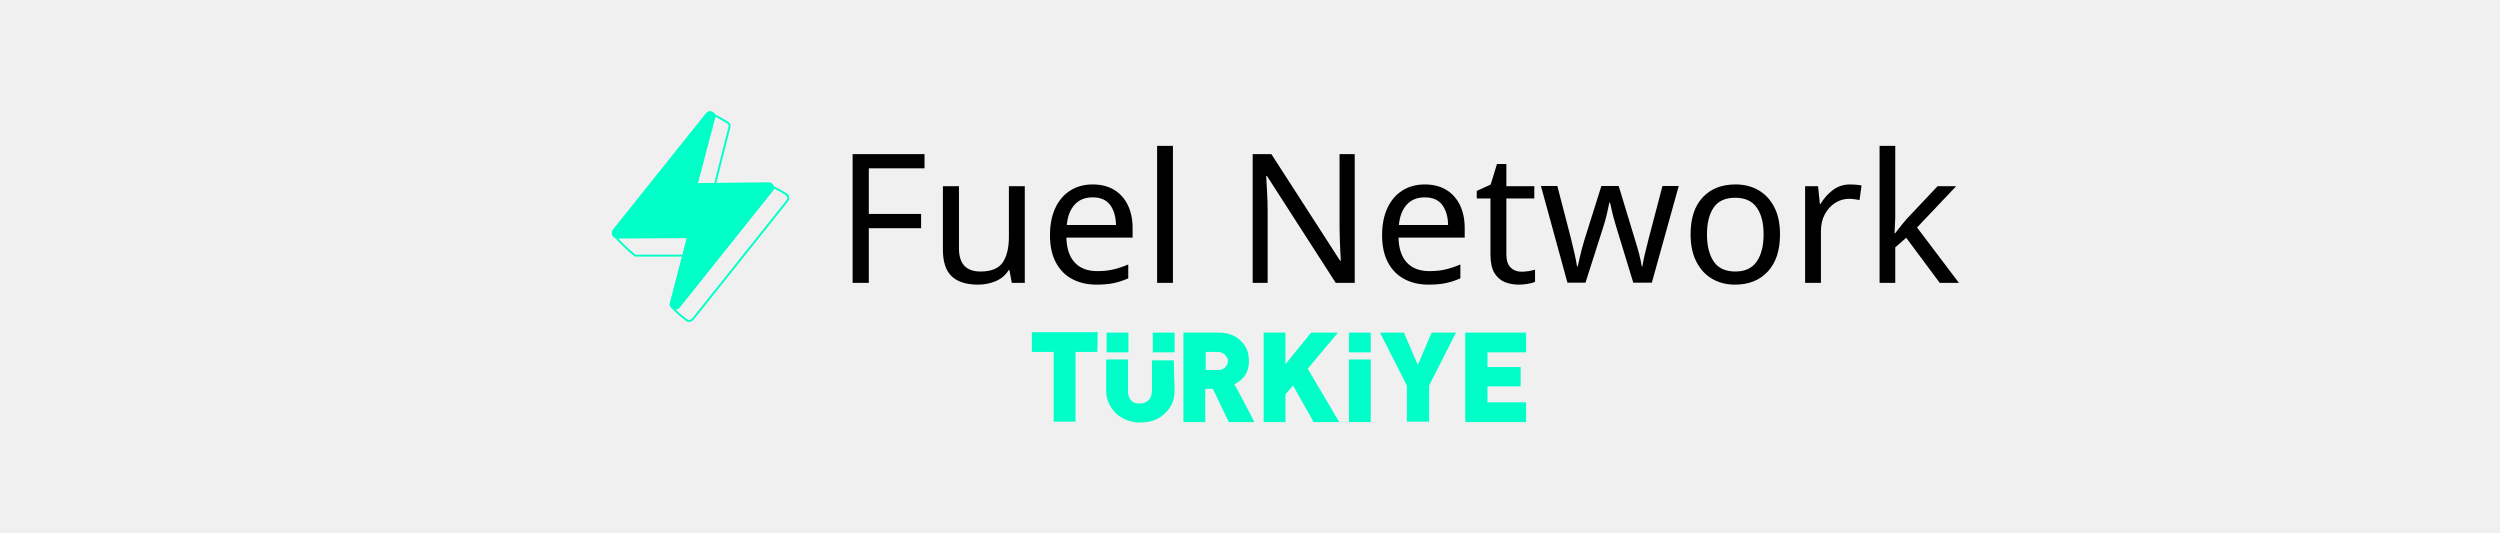
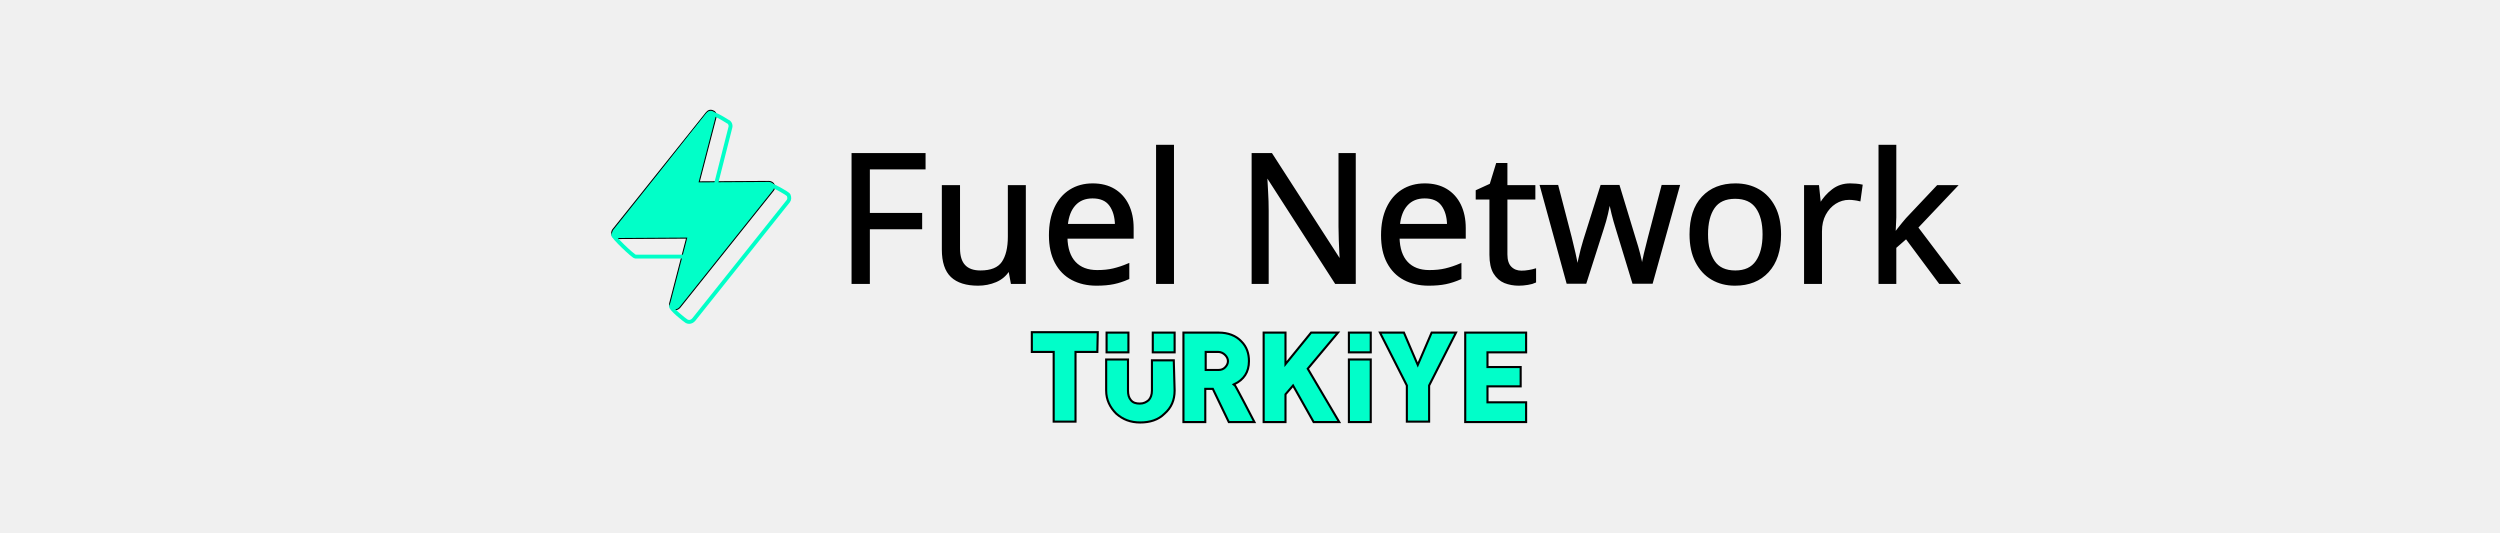
<svg xmlns="http://www.w3.org/2000/svg" version="1.1" id="Layer_1" x="0px" y="0px" viewBox="0 0 595.3 126.9" style="enable-background:new 0 0 595.3 126.9;" xml:space="preserve">
  <style type="text/css">
- 	.st0{fill:#01FEC9;}
+ 	.st0{fill:#01FEC9;stroke:#000000;stroke-width:0.5;stroke-miterlimit:10;}
	.st1{display:none;fill:#FF0420;}
	.st2{display:none;fill:#FFFFFF;}
	.st3{display:none;fill:url(#SVGID_1_);}
- 	.st4{display:none;fill:url(#SVGID_00000179634452682477612950000006774105013074435737_);}
+ 	.st4{display:none;fill:url(#SVGID_00000109019061951051797920000005899493782612233378_);}
	.st5{display:none;fill-rule:evenodd;clip-rule:evenodd;fill:#FFFFFF;}
- 	.st6{display:none;fill:url(#SVGID_00000122695457757709592990000016778440647939299730_);}
- 	.st7{display:none;fill:url(#SVGID_00000121252861271243546710000011136577828291590537_);}
- 	.st8{display:none;fill:url(#SVGID_00000025438677479324899220000013211292649561482156_);}
- 	.st9{display:none;fill:url(#SVGID_00000179605551244270815080000005569782541318386110_);}
+ 	.st6{display:none;fill:url(#SVGID_00000093169086536863636030000002004852799139003270_);}
+ 	.st7{display:none;fill:url(#SVGID_00000005983671241520189970000010378974381405783208_);}
+ 	.st8{display:none;fill:url(#SVGID_00000125579320263522378570000017818065926209284022_);}
+ 	.st9{display:none;fill:url(#SVGID_00000120548190909389835880000012282122989796576436_);}
	.st10{display:none;fill:none;stroke:#2D2D3D;stroke-width:2;}
- 	.st11{fill:#FFFFFF;filter:url(#Adobe_OpacityMaskFilter);}
- 	.st12{mask:url(#mask0_3304_12783_00000046331696515556514970000000774692186758394779_);}
- 	.st13{fill:#01FFC8;}
- 	.st14{fill:#FFFFFF;filter:url(#Adobe_OpacityMaskFilter_00000129189649263028259800000002884054616446703544_);}
- 	.st15{mask:url(#mask1_3304_12783_00000123410977948096695220000017381480337045500050_);}
- 	.st16{fill:none;stroke:#01FFC8;stroke-width:0.931;}
- 	.st17{font-family:'FONTSPRINGDEMO-BiennaleBoldRegular';}
- 	.st18{font-size:42.933px;}
+ 	.st11{fill:#01FFC8;stroke:#000000;stroke-width:0.25;}
+ 	.st12{fill:none;stroke:#01FFC8;stroke-width:0.931;}
+ 	.st13{stroke:#000000;stroke-width:0.5;stroke-miterlimit:10;}
+ 	.st14{font-family:'FONTSPRINGDEMO-BiennaleBoldRegular';}
+ 	.st15{font-size:42.933px;}
</style>
  <g>
    <g>
      <path class="st0" d="M261.3,83.8h-5.2v16.6h-5.2V83.8h-5.2v-4.7h15.7L261.3,83.8L261.3,83.8L261.3,83.8z" />
-       <path class="st0" d="M279.7,93c0,2.3-0.8,4.1-2.4,5.5c-1.5,1.5-3.5,2.1-5.8,2.1s-4.1-0.7-5.7-2.1c-1.5-1.5-2.4-3.3-2.4-5.5v-7.4    h5.2V93c0,1,0.2,1.7,0.7,2.3c0.5,0.6,1.2,0.8,2.1,0.8s1.5-0.3,2.1-0.8c0.5-0.5,0.8-1.3,0.8-2.3v-7.2h5.2L279.7,93    C279.7,93,279.7,93,279.7,93z" />
-       <path class="st0" d="M298.7,100.5h-6.1l-3.8-7.9h-1.8v7.9h-5.2V79.2h8.4c2.2,0,4.1,0.7,5.4,2.1c1.3,1.3,1.8,2.9,1.8,4.7    c0,2.6-1.2,4.4-3.5,5.5C294.1,91.6,298.7,100.5,298.7,100.5z M292.4,86c0-0.5-0.2-1-0.7-1.5c-0.4-0.4-1-0.7-1.6-0.7h-3v4.3h3    c0.7,0,1.2-0.2,1.6-0.6C292.1,87.1,292.4,86.6,292.4,86z" />
+       <path class="st0" d="M279.7,93c0,2.3-0.8,4.1-2.4,5.5c-1.5,1.5-3.5,2.1-5.8,2.1s-4.1-0.7-5.7-2.1c-1.5-1.5-2.4-3.3-2.4-5.5v-7.4    h5.2V93c0,1,0.2,1.7,0.7,2.3c0.5,0.6,1.2,0.8,2.1,0.8s1.5-0.3,2.1-0.8c0.5-0.5,0.8-1.3,0.8-2.3v-7.2h5.2L279.7,93L279.7,93z" />
+       <path class="st0" d="M298.7,100.5h-6.1l-3.8-7.9H287v7.9h-5.2V79.2h8.4c2.2,0,4.1,0.7,5.4,2.1c1.3,1.3,1.8,2.9,1.8,4.7    c0,2.6-1.2,4.4-3.5,5.5C294.1,91.6,298.7,100.5,298.7,100.5z M292.4,86c0-0.5-0.2-1-0.7-1.5c-0.4-0.4-1-0.7-1.6-0.7h-3v4.3h3    c0.7,0,1.2-0.2,1.6-0.6C292.1,87.1,292.4,86.6,292.4,86z" />
      <path class="st0" d="M318.9,100.5h-6.1l-4.9-8.7l-1.8,2.1v6.6h-5.2V79.2h5.2v7.5l6.1-7.5h6.4l-7.2,8.6L318.9,100.5L318.9,100.5    L318.9,100.5z" />
      <path class="st0" d="M326.4,100.5h-5.2V85.6h5.2V100.5z" />
      <path class="st0" d="M326.4,83.9h-5.2v-4.7h5.2V83.9z" />
      <path class="st0" d="M279.7,83.9h-5.2v-4.7h5.2V83.9z" />
      <path class="st0" d="M268.7,83.9h-5.2v-4.7h5.2V83.9z" />
      <path class="st0" d="M346.7,79.2l-6.4,12.6v8.6H335v-8.6l-6.4-12.6h5.7l3.3,7.7l3.3-7.7H346.7L346.7,79.2z" />
      <path class="st0" d="M363.4,100.5h-14.5V79.2h14.5v4.7h-9.2v3.5h7.9V92h-7.9v3.8h9.2V100.5L363.4,100.5L363.4,100.5z" />
    </g>
  </g>
-   <path class="st1" d="M124.7,76.1c-3,0-5.4-0.7-7.3-2.1c-1.9-1.4-2.8-3.5-2.8-6.1c0-0.6,0.1-1.2,0.2-2c0.3-1.8,0.8-4,1.4-6.5  c1.7-6.9,6.1-10.4,13.2-10.4c1.9,0,3.7,0.3,5.2,1c1.5,0.6,2.7,1.6,3.6,2.9c0.9,1.2,1.3,2.8,1.3,4.5c0,0.5-0.1,1.2-0.2,2  c-0.4,2.2-0.8,4.4-1.4,6.5c-0.9,3.4-2.4,6-4.6,7.7C131.2,75.2,128.3,76.1,124.7,76.1C124.7,76.1,124.7,76.1,124.7,76.1z M125.2,70.6  c1.4,0,2.6-0.4,3.6-1.2c1-0.8,1.7-2.1,2.1-3.8c0.6-2.4,1-4.4,1.3-6.2c0.1-0.5,0.1-1.1,0.1-1.6c0-2.3-1.2-3.4-3.6-3.4  c-1.4,0-2.6,0.4-3.6,1.2c-1,0.8-1.7,2.1-2.1,3.8c-0.4,1.7-0.9,3.7-1.4,6.2c-0.1,0.5-0.2,1-0.2,1.6C121.6,69.5,122.8,70.6,125.2,70.6  L125.2,70.6L125.2,70.6z" />
-   <path class="st1" d="M143.2,75.7c-0.3,0-0.5-0.1-0.6-0.3c-0.1-0.2-0.2-0.4-0.1-0.7l5.2-24.5c0.1-0.3,0.2-0.5,0.4-0.7  c0.2-0.2,0.5-0.3,0.7-0.3h10c2.8,0,5,0.6,6.7,1.7c1.7,1.2,2.6,2.8,2.6,5c0,0.6-0.1,1.3-0.2,2c-0.6,2.9-1.9,5-3.8,6.4  c-1.9,1.4-4.5,2.1-7.8,2.1h-5.1l-1.7,8.2c-0.1,0.3-0.2,0.5-0.4,0.7c-0.2,0.2-0.5,0.3-0.7,0.3L143.2,75.7L143.2,75.7z M156.6,61.3  c1.1,0,2-0.3,2.8-0.9c0.8-0.6,1.3-1.4,1.6-2.5c0.1-0.4,0.1-0.8,0.1-1.1c0-0.7-0.2-1.3-0.6-1.7c-0.4-0.4-1.1-0.6-2.2-0.6h-4.5  l-1.4,6.7H156.6L156.6,61.3z" />
-   <path class="st1" d="M176.6,75.7c-0.3,0-0.5-0.1-0.6-0.3c-0.1-0.2-0.2-0.4-0.1-0.7l4.2-19.5h-6.7c-0.3,0-0.5-0.1-0.6-0.3  c-0.1-0.2-0.2-0.4-0.1-0.7l0.9-4c0.1-0.3,0.2-0.5,0.4-0.7c0.2-0.2,0.5-0.3,0.7-0.3h20.3c0.3,0,0.5,0.1,0.6,0.3  c0.1,0.2,0.1,0.3,0.1,0.5c0,0.1,0,0.2,0,0.2l-0.9,4c-0.1,0.3-0.2,0.5-0.4,0.7c-0.2,0.2-0.4,0.3-0.7,0.3h-6.7l-4.2,19.5  c-0.1,0.3-0.2,0.5-0.4,0.7c-0.2,0.2-0.5,0.3-0.7,0.3H176.6z" />
-   <path class="st1" d="M196.5,75.7c-0.3,0-0.5-0.1-0.6-0.3c-0.1-0.2-0.2-0.4-0.1-0.7l5.2-24.5c0.1-0.3,0.2-0.5,0.4-0.7  c0.2-0.2,0.5-0.3,0.7-0.3h5.1c0.3,0,0.5,0.1,0.6,0.3c0.1,0.2,0.1,0.3,0.1,0.5c0,0.1,0,0.2,0,0.2l-5.2,24.5c-0.1,0.3-0.2,0.5-0.4,0.7  c-0.2,0.2-0.5,0.3-0.7,0.3H196.5z" />
-   <path class="st1" d="M210.8,75.7c-0.3,0-0.5-0.1-0.6-0.3c-0.1-0.2-0.2-0.4-0.1-0.7l5.2-24.5c0.1-0.3,0.2-0.5,0.4-0.7  c0.2-0.2,0.5-0.3,0.8-0.3h4.1c0.6,0,1,0.3,1.2,0.8l4.1,11.9l9.1-11.9c0.1-0.2,0.3-0.4,0.5-0.6c0.2-0.2,0.6-0.3,0.9-0.3h4.1  c0.3,0,0.5,0.1,0.6,0.3c0.1,0.2,0.1,0.3,0.1,0.5c0,0.1,0,0.2,0,0.2L236,74.8c-0.1,0.3-0.2,0.5-0.4,0.7c-0.2,0.2-0.5,0.3-0.7,0.3  h-4.6c-0.3,0-0.5-0.1-0.6-0.3c-0.1-0.2-0.2-0.4-0.1-0.7l2.9-13.9l-5.8,7.6c-0.2,0.3-0.5,0.5-0.7,0.6s-0.5,0.2-0.8,0.2h-2  c-0.5,0-0.9-0.3-1.1-0.9l-2.7-8l-3,14.2c-0.1,0.3-0.2,0.5-0.4,0.7c-0.2,0.2-0.5,0.3-0.7,0.3L210.8,75.7L210.8,75.7z" />
-   <path class="st1" d="M244.1,75.7c-0.3,0-0.5-0.1-0.6-0.3c-0.1-0.2-0.2-0.4-0.1-0.7l5.2-24.5c0.1-0.3,0.2-0.5,0.4-0.7  c0.2-0.2,0.5-0.3,0.7-0.3h5.1c0.3,0,0.5,0.1,0.6,0.3c0.1,0.2,0.1,0.3,0.1,0.5c0,0.1,0,0.2,0,0.2l-5.2,24.5c-0.1,0.3-0.2,0.5-0.4,0.7  c-0.2,0.2-0.5,0.3-0.7,0.3H244.1z" />
-   <path class="st1" d="M267.7,76.1c-2.2,0-4.1-0.3-5.7-0.9c-1.6-0.6-2.7-1.4-3.5-2.4c-0.8-1-1.2-2.1-1.2-3.3c0-0.2,0-0.5,0.1-0.9  c0-0.2,0.1-0.4,0.3-0.6c0.2-0.2,0.4-0.2,0.6-0.2h4.8c0.3,0,0.5,0.1,0.7,0.2c0.2,0.1,0.4,0.3,0.5,0.5c0.2,0.7,0.6,1.2,1.2,1.6  c0.6,0.4,1.5,0.6,2.7,0.6c1.4,0,2.6-0.2,3.5-0.7c0.9-0.4,1.4-1.1,1.6-1.8c0-0.1,0-0.2,0-0.4c0-0.6-0.4-1.1-1.2-1.5  c-0.8-0.4-2.2-0.8-4.3-1.3c-2.4-0.5-4.3-1.3-5.5-2.4c-1.2-1.1-1.9-2.5-1.9-4.2c0-0.6,0.1-1.2,0.2-1.8c0.5-2.3,1.7-4.2,3.7-5.5  c2-1.3,4.6-2,7.8-2c1.9,0,3.6,0.3,5.1,1c1.5,0.7,2.6,1.5,3.4,2.6c0.8,1,1.2,2.1,1.2,3.1c0,0.3,0,0.5,0,0.6c0,0.2-0.2,0.4-0.3,0.6  c-0.1,0.2-0.3,0.2-0.6,0.2h-5c-0.5,0-0.9-0.2-1.1-0.6c0-0.6-0.3-1.1-0.9-1.5c-0.6-0.4-1.3-0.6-2.3-0.6c-1.1,0-2,0.2-2.8,0.6  c-0.7,0.4-1.1,1-1.3,1.8c0,0.1,0,0.3,0,0.5c0,0.6,0.4,1.1,1,1.5c0.7,0.4,2,0.8,3.8,1.2c2.8,0.5,4.9,1.3,6.1,2.4c1.3,1,2,2.4,2,4.1  c0,0.6-0.1,1.2-0.2,1.9c-0.5,2.6-1.9,4.5-4,5.8C274.1,75.4,271.2,76.1,267.7,76.1L267.7,76.1L267.7,76.1z" />
-   <path class="st1" d="M285.4,75.7c-0.3,0-0.5-0.1-0.6-0.3c-0.1-0.2-0.2-0.4-0.1-0.7l5.2-24.5c0-0.3,0.2-0.5,0.4-0.7  c0.2-0.2,0.5-0.3,0.8-0.3h4.1c0.6,0,1,0.3,1.2,0.8l4.1,11.9l9.1-11.9c0.1-0.2,0.3-0.4,0.5-0.6c0.2-0.2,0.5-0.3,0.9-0.3h4.1  c0.3,0,0.5,0.1,0.6,0.3c0.1,0.2,0.1,0.3,0.1,0.5c0,0.1,0,0.2,0,0.2l-5.2,24.5c0,0.3-0.2,0.5-0.4,0.7c-0.2,0.2-0.5,0.3-0.7,0.3h-4.6  c-0.3,0-0.5-0.1-0.6-0.3c-0.1-0.2-0.2-0.4-0.1-0.7l2.9-13.9l-5.8,7.6c-0.2,0.3-0.5,0.5-0.7,0.6s-0.5,0.2-0.8,0.2h-2  c-0.5,0-0.9-0.3-1.1-0.9l-2.7-8l-3,14.2c0,0.3-0.2,0.5-0.4,0.7c-0.2,0.2-0.5,0.3-0.7,0.3L285.4,75.7L285.4,75.7z" />
-   <path class="st2" d="M297.4,43.2l-26.2,37.5h8l26.3-37.5H297.4z" />
-   <linearGradient id="SVGID_1_" gradientUnits="userSpaceOnUse" x1="277.365" y1="79.698" x2="288.399" y2="66.377" gradientTransform="matrix(1 0 0 -1 0 126)">
+   <path class="st1" d="M124.7,76.1c-3,0-5.4-0.7-7.3-2.1s-2.8-3.5-2.8-6.1c0-0.6,0.1-1.2,0.2-2c0.3-1.8,0.8-4,1.4-6.5  c1.7-6.9,6.1-10.4,13.2-10.4c1.9,0,3.7,0.3,5.2,1c1.5,0.6,2.7,1.6,3.6,2.9c0.9,1.2,1.3,2.8,1.3,4.5c0,0.5-0.1,1.2-0.2,2  c-0.4,2.2-0.8,4.4-1.4,6.5c-0.9,3.4-2.4,6-4.6,7.7C131.2,75.2,128.3,76.1,124.7,76.1L124.7,76.1z M125.2,70.6c1.4,0,2.6-0.4,3.6-1.2  c1-0.8,1.7-2.1,2.1-3.8c0.6-2.4,1-4.4,1.3-6.2c0.1-0.5,0.1-1.1,0.1-1.6c0-2.3-1.2-3.4-3.6-3.4c-1.4,0-2.6,0.4-3.6,1.2  s-1.7,2.1-2.1,3.8s-0.9,3.7-1.4,6.2c-0.1,0.5-0.2,1-0.2,1.6C121.6,69.5,122.8,70.6,125.2,70.6L125.2,70.6L125.2,70.6z" />
+   <path class="st1" d="M143.2,75.7c-0.3,0-0.5-0.1-0.6-0.3c-0.1-0.2-0.2-0.4-0.1-0.7l5.2-24.5c0.1-0.3,0.2-0.5,0.4-0.7  s0.5-0.3,0.7-0.3h10c2.8,0,5,0.6,6.7,1.7c1.7,1.2,2.6,2.8,2.6,5c0,0.6-0.1,1.3-0.2,2c-0.6,2.9-1.9,5-3.8,6.4  c-1.9,1.4-4.5,2.1-7.8,2.1h-5.1l-1.7,8.2c-0.1,0.3-0.2,0.5-0.4,0.7s-0.5,0.3-0.7,0.3L143.2,75.7L143.2,75.7z M156.6,61.3  c1.1,0,2-0.3,2.8-0.9c0.8-0.6,1.3-1.4,1.6-2.5c0.1-0.4,0.1-0.8,0.1-1.1c0-0.7-0.2-1.3-0.6-1.7c-0.4-0.4-1.1-0.6-2.2-0.6h-4.5  l-1.4,6.7L156.6,61.3L156.6,61.3z" />
+   <path class="st1" d="M176.6,75.7c-0.3,0-0.5-0.1-0.6-0.3c-0.1-0.2-0.2-0.4-0.1-0.7l4.2-19.5h-6.7c-0.3,0-0.5-0.1-0.6-0.3  s-0.2-0.4-0.1-0.7l0.9-4c0.1-0.3,0.2-0.5,0.4-0.7s0.5-0.3,0.7-0.3H195c0.3,0,0.5,0.1,0.6,0.3s0.1,0.3,0.1,0.5c0,0.1,0,0.2,0,0.2  l-0.9,4c-0.1,0.3-0.2,0.5-0.4,0.7s-0.4,0.3-0.7,0.3H187l-4.2,19.5c-0.1,0.3-0.2,0.5-0.4,0.7s-0.5,0.3-0.7,0.3H176.6z" />
+   <path class="st1" d="M196.5,75.7c-0.3,0-0.5-0.1-0.6-0.3c-0.1-0.2-0.2-0.4-0.1-0.7l5.2-24.5c0.1-0.3,0.2-0.5,0.4-0.7  s0.5-0.3,0.7-0.3h5.1c0.3,0,0.5,0.1,0.6,0.3s0.1,0.3,0.1,0.5c0,0.1,0,0.2,0,0.2l-5.2,24.5c-0.1,0.3-0.2,0.5-0.4,0.7  s-0.5,0.3-0.7,0.3H196.5z" />
+   <path class="st1" d="M210.8,75.7c-0.3,0-0.5-0.1-0.6-0.3c-0.1-0.2-0.2-0.4-0.1-0.7l5.2-24.5c0.1-0.3,0.2-0.5,0.4-0.7  s0.5-0.3,0.8-0.3h4.1c0.6,0,1,0.3,1.2,0.8l4.1,11.9L235,50c0.1-0.2,0.3-0.4,0.5-0.6c0.2-0.2,0.6-0.3,0.9-0.3h4.1  c0.3,0,0.5,0.1,0.6,0.3s0.1,0.3,0.1,0.5c0,0.1,0,0.2,0,0.2L236,74.8c-0.1,0.3-0.2,0.5-0.4,0.7s-0.5,0.3-0.7,0.3h-4.6  c-0.3,0-0.5-0.1-0.6-0.3c-0.1-0.2-0.2-0.4-0.1-0.7l2.9-13.9l-5.8,7.6c-0.2,0.3-0.5,0.5-0.7,0.6s-0.5,0.2-0.8,0.2h-2  c-0.5,0-0.9-0.3-1.1-0.9l-2.7-8l-3,14.2c-0.1,0.3-0.2,0.5-0.4,0.7s-0.5,0.3-0.7,0.3L210.8,75.7L210.8,75.7z" />
+   <path class="st1" d="M244.1,75.7c-0.3,0-0.5-0.1-0.6-0.3c-0.1-0.2-0.2-0.4-0.1-0.7l5.2-24.5c0.1-0.3,0.2-0.5,0.4-0.7  s0.5-0.3,0.7-0.3h5.1c0.3,0,0.5,0.1,0.6,0.3s0.1,0.3,0.1,0.5c0,0.1,0,0.2,0,0.2l-5.2,24.5c-0.1,0.3-0.2,0.5-0.4,0.7  s-0.5,0.3-0.7,0.3H244.1z" />
+   <path class="st1" d="M267.7,76.1c-2.2,0-4.1-0.3-5.7-0.9s-2.7-1.4-3.5-2.4s-1.2-2.1-1.2-3.3c0-0.2,0-0.5,0.1-0.9  c0-0.2,0.1-0.4,0.3-0.6c0.2-0.2,0.4-0.2,0.6-0.2h4.8c0.3,0,0.5,0.1,0.7,0.2s0.4,0.3,0.5,0.5c0.2,0.7,0.6,1.2,1.2,1.6  s1.5,0.6,2.7,0.6c1.4,0,2.6-0.2,3.5-0.7c0.9-0.4,1.4-1.1,1.6-1.8c0-0.1,0-0.2,0-0.4c0-0.6-0.4-1.1-1.2-1.5c-0.8-0.4-2.2-0.8-4.3-1.3  c-2.4-0.5-4.3-1.3-5.5-2.4c-1.2-1.1-1.9-2.5-1.9-4.2c0-0.6,0.1-1.2,0.2-1.8c0.5-2.3,1.7-4.2,3.7-5.5s4.6-2,7.8-2  c1.9,0,3.6,0.3,5.1,1s2.6,1.5,3.4,2.6c0.8,1,1.2,2.1,1.2,3.1c0,0.3,0,0.5,0,0.6c0,0.2-0.2,0.4-0.3,0.6c-0.1,0.2-0.3,0.2-0.6,0.2h-5  c-0.5,0-0.9-0.2-1.1-0.6c0-0.6-0.3-1.1-0.9-1.5s-1.3-0.6-2.3-0.6c-1.1,0-2,0.2-2.8,0.6c-0.7,0.4-1.1,1-1.3,1.8c0,0.1,0,0.3,0,0.5  c0,0.6,0.4,1.1,1,1.5c0.7,0.4,2,0.8,3.8,1.2c2.8,0.5,4.9,1.3,6.1,2.4c1.3,1,2,2.4,2,4.1c0,0.6-0.1,1.2-0.2,1.9  c-0.5,2.6-1.9,4.5-4,5.8C274.1,75.4,271.2,76.1,267.7,76.1L267.7,76.1L267.7,76.1z" />
+   <path class="st1" d="M285.4,75.7c-0.3,0-0.5-0.1-0.6-0.3c-0.1-0.2-0.2-0.4-0.1-0.7l5.2-24.5c0-0.3,0.2-0.5,0.4-0.7  c0.2-0.2,0.5-0.3,0.8-0.3h4.1c0.6,0,1,0.3,1.2,0.8l4.1,11.9l9.1-11.9c0.1-0.2,0.3-0.4,0.5-0.6c0.2-0.2,0.5-0.3,0.9-0.3h4.1  c0.3,0,0.5,0.1,0.6,0.3s0.1,0.3,0.1,0.5c0,0.1,0,0.2,0,0.2l-5.2,24.5c0,0.3-0.2,0.5-0.4,0.7c-0.2,0.2-0.5,0.3-0.7,0.3h-4.6  c-0.3,0-0.5-0.1-0.6-0.3c-0.1-0.2-0.2-0.4-0.1-0.7l2.9-13.9l-5.8,7.6c-0.2,0.3-0.5,0.5-0.7,0.6s-0.5,0.2-0.8,0.2h-2  c-0.5,0-0.9-0.3-1.1-0.9l-2.7-8l-3,14.2c0,0.3-0.2,0.5-0.4,0.7c-0.2,0.2-0.5,0.3-0.7,0.3L285.4,75.7L285.4,75.7z" />
+   <path class="st2" d="M297.4,43.2l-26.2,37.5h8l26.3-37.5C305.5,43.2,297.4,43.2,297.4,43.2z" />
+   <linearGradient id="SVGID_1_" gradientUnits="userSpaceOnUse" x1="277.408" y1="20.267" x2="288.442" y2="33.587" gradientTransform="matrix(1 0 0 1 0 26)">
    <stop offset="0" style="stop-color:#FFFFFF" />
    <stop offset="1" style="stop-color:#FFFFFF;stop-opacity:0.55" />
  </linearGradient>
-   <path class="st3" d="M280.1,43.2l7.7,11.1l-4,6l-11.9-17.1H280.1z" />
-   <linearGradient id="SVGID_00000013188553816004759130000010252442787201803184_" gradientUnits="userSpaceOnUse" x1="300.326" y1="48.307" x2="286.769" y2="66.583" gradientTransform="matrix(1 0 0 -1 0 126)">
+   <path class="st3" d="M280.1,43.2l7.7,11.1l-4,6l-11.9-17.1C271.9,43.2,280.1,43.2,280.1,43.2z" />
+   <linearGradient id="SVGID_00000010292506251866194540000002421784727203799429_" gradientUnits="userSpaceOnUse" x1="300.347" y1="51.677" x2="286.79" y2="33.402" gradientTransform="matrix(1 0 0 1 0 26)">
    <stop offset="0" style="stop-color:#6966FF" />
    <stop offset="1" style="stop-color:#6966FF;stop-opacity:0.36" />
  </linearGradient>
-   <path style="display:none;fill:url(#SVGID_00000013188553816004759130000010252442787201803184_);" d="M298.2,80.8l-8.5-12.2l4-5.9  l12.6,18.1H298.2z" />
-   <path class="st5" d="M261.8,43.2h7v37.5h-7v-1.4c-2,1.1-4.4,1.7-6.8,1.7c-7.9,0-14.3-6.4-14.3-14.2s6.4-14.2,14.3-14.2  c2.5,0,4.8,0.6,6.8,1.7V43.2z M254.9,74.9c4.5,0,8.1-3.6,8.1-8c0-4.4-3.6-8-8.1-8c-4.5,0-8.1,3.6-8.1,8  C246.8,71.3,250.4,74.9,254.9,74.9z" />
-   <path class="st2" d="M241.4,43.2l-26.2,37.5h8.2l26.1-37.5H241.4z" />
-   <linearGradient id="SVGID_00000003080818042440952150000009737173449309269433_" gradientUnits="userSpaceOnUse" x1="220.643" y1="79.542" x2="232.081" y2="65.555" gradientTransform="matrix(1 0 0 -1 0 126)">
+   <path style="display:none;fill:url(#SVGID_00000010292506251866194540000002421784727203799429_);" d="M298.2,80.8l-8.5-12.2l4-5.9  l12.6,18.1H298.2z" />
+   <path class="st5" d="M261.8,43.2h7v37.5h-7v-1.4c-2,1.1-4.4,1.7-6.8,1.7c-7.9,0-14.3-6.4-14.3-14.2s6.4-14.2,14.3-14.2  c2.5,0,4.8,0.6,6.8,1.7V43.2z M254.9,74.9c4.5,0,8.1-3.6,8.1-8s-3.6-8-8.1-8s-8.1,3.6-8.1,8C246.8,71.3,250.4,74.9,254.9,74.9z" />
+   <path class="st2" d="M241.4,43.2l-26.2,37.5h8.2l26.1-37.5C249.5,43.2,241.4,43.2,241.4,43.2z" />
+   <linearGradient id="SVGID_00000093878187001879915680000009782397107324900521_" gradientUnits="userSpaceOnUse" x1="220.639" y1="20.461" x2="232.077" y2="34.448" gradientTransform="matrix(1 0 0 1 0 26)">
    <stop offset="0" style="stop-color:#FFFFFF" />
    <stop offset="1" style="stop-color:#FFFFFF;stop-opacity:0.55" />
  </linearGradient>
-   <path style="display:none;fill:url(#SVGID_00000003080818042440952150000009737173449309269433_);" d="M223.4,43.2l8.2,11.4  l-4.5,6.4l-12.2-17.8H223.4z" />
-   <path class="st5" d="M205.8,43.2h7v37.5h-7v-1.4c-2,1.1-4.4,1.7-6.8,1.7c-7.9,0-14.3-6.4-14.3-14.2s6.4-14.2,14.3-14.2  c2.5,0,4.8,0.6,6.8,1.7V43.2z M198.9,74.9c4.5,0,8.1-3.6,8.1-8c0-4.4-3.6-8-8.1-8s-8.1,3.6-8.1,8C190.8,71.3,194.5,74.9,198.9,74.9z  " />
-   <linearGradient id="SVGID_00000155850673067264244950000006570414741963269043_" gradientUnits="userSpaceOnUse" x1="157.413" y1="91.56" x2="147.754" y2="51.404" gradientTransform="matrix(1 0 0 -1 0 126)">
+   <path style="display:none;fill:url(#SVGID_00000093878187001879915680000009782397107324900521_);" d="M223.4,43.2l8.2,11.4  l-4.5,6.4l-12.2-17.8H223.4z" />
+   <path class="st5" d="M205.8,43.2h7v37.5h-7v-1.4c-2,1.1-4.4,1.7-6.8,1.7c-7.9,0-14.3-6.4-14.3-14.2s6.4-14.2,14.3-14.2  c2.5,0,4.8,0.6,6.8,1.7V43.2z M198.9,74.9c4.5,0,8.1-3.6,8.1-8s-3.6-8-8.1-8s-8.1,3.6-8.1,8C190.8,71.3,194.5,74.9,198.9,74.9z" />
+   <linearGradient id="SVGID_00000124881569288680538430000012069399941545754755_" gradientUnits="userSpaceOnUse" x1="157.39" y1="8.435" x2="147.731" y2="48.59" gradientTransform="matrix(1 0 0 1 0 26)">
    <stop offset="0" style="stop-color:#2C2C3D" />
    <stop offset="1" style="stop-color:#1A1A27" />
  </linearGradient>
-   <path style="display:none;fill:url(#SVGID_00000155850673067264244950000006570414741963269043_);" d="M139.4,41.4h23.2  c4.4,0,8,3.6,8,8v23.2c0,4.4-3.6,8-8,8h-23.2c-4.4,0-8-3.6-8-8V49.4C131.4,45,135,41.4,139.4,41.4z" />
+   <path style="display:none;fill:url(#SVGID_00000124881569288680538430000012069399941545754755_);" d="M139.4,41.4h23.2  c4.4,0,8,3.6,8,8v23.2c0,4.4-3.6,8-8,8h-23.2c-4.4,0-8-3.6-8-8V49.4C131.4,45,135,41.4,139.4,41.4z" />
  <path class="st2" d="M156.2,50.5L140.9,72h4.7L161,50.5H156.2z" />
-   <linearGradient id="SVGID_00000034769761265874692790000015002263639631512231_" gradientUnits="userSpaceOnUse" x1="144.584" y1="73.815" x2="150.88" y2="66.081" gradientTransform="matrix(1 0 0 -1 0 126)">
+   <linearGradient id="SVGID_00000137819983212667138400000004881702792438695045_" gradientUnits="userSpaceOnUse" x1="144.583" y1="26.185" x2="150.879" y2="33.92" gradientTransform="matrix(1 0 0 1 0 26)">
    <stop offset="0" style="stop-color:#FFFFFF" />
    <stop offset="1" style="stop-color:#FFFFFF;stop-opacity:0.55" />
  </linearGradient>
-   <path style="display:none;fill:url(#SVGID_00000034769761265874692790000015002263639631512231_);" d="M146.1,50.5l4.5,6.3l-2.3,3.5  l-6.9-9.8H146.1z" />
-   <linearGradient id="SVGID_00000179639839129977448110000011549809456522154935_" gradientUnits="userSpaceOnUse" x1="157.849" y1="55.757" x2="150.128" y2="66.349" gradientTransform="matrix(1 0 0 -1 0 126)">
+   <path style="display:none;fill:url(#SVGID_00000137819983212667138400000004881702792438695045_);" d="M146.1,50.5l4.5,6.3l-2.3,3.5  l-6.9-9.8H146.1z" />
+   <linearGradient id="SVGID_00000149375351435356485490000009208974451317775507_" gradientUnits="userSpaceOnUse" x1="157.791" y1="44.286" x2="150.07" y2="33.693" gradientTransform="matrix(1 0 0 1 0 26)">
    <stop offset="0" style="stop-color:#6966FF" />
    <stop offset="1" style="stop-color:#6966FF;stop-opacity:0.36" />
  </linearGradient>
-   <path style="display:none;fill:url(#SVGID_00000179639839129977448110000011549809456522154935_);" d="M156.6,72l-5-7l2.3-3.4  l7.3,10.4H156.6z" />
+   <path style="display:none;fill:url(#SVGID_00000149375351435356485490000009208974451317775507_);" d="M156.6,72l-5-7l2.3-3.4  l7.3,10.4H156.6z" />
  <path class="st10" d="M139.4,41.4h23.2c4.4,0,8,3.6,8,8v23.2c0,4.4-3.6,8-8,8h-23.2c-4.4,0-8-3.6-8-8V49.4  C131.4,45,135,41.4,139.4,41.4z" />
-   <defs>
-     <filter id="Adobe_OpacityMaskFilter" filterUnits="userSpaceOnUse" x="145.6" y="26.3" width="38.7" height="47.5">
-       <feColorMatrix type="matrix" values="1 0 0 0 0  0 1 0 0 0  0 0 1 0 0  0 0 0 1 0" />
-     </filter>
-   </defs>
-   <mask maskUnits="userSpaceOnUse" x="145.6" y="26.3" width="38.7" height="47.5" id="mask0_3304_12783_00000046331696515556514970000000774692186758394779_">
-     <path class="st11" d="M183,43.4c0.5,0,1,0.3,1.2,0.7c0.2,0.5,0.2,1-0.1,1.4l-22.5,28.2c-0.2,0.2-0.3,0.3-0.5,0.4   c-0.4,0.2-0.8,0.2-1.2,0c-0.5-0.3-0.9-0.9-0.7-1.5l4.1-15.5l-16.7,0.1c-0.5,0-1-0.3-1.2-0.7s-0.2-1,0.1-1.4l22.5-28.1   c0.4-0.5,1-0.7,1.6-0.4c0.6,0.2,0.9,0.9,0.7,1.5l-4.1,15.5L183,43.4z" />
-   </mask>
-   <g class="st12">
-     <path class="st13" d="M183.1,43.2c0.5,0,1,0.3,1.2,0.7c0.2,0.5,0.2,1-0.1,1.4l-22.3,27.9c-0.2,0.2-0.3,0.3-0.5,0.4   c-0.4,0.2-0.8,0.2-1.2,0c-0.5-0.3-0.9-0.9-0.7-1.5l4-15.4l-16.5,0.1c-0.5,0-1-0.3-1.2-0.7c-0.2-0.4-0.2-1,0.1-1.4l22.3-27.9   c0.4-0.5,1-0.7,1.6-0.4c0.6,0.2,0.9,0.9,0.7,1.5l-4,15.4L183.1,43.2z" />
+   <g>
+     <path class="st11" d="M183.1,43.2c0.5,0,1,0.3,1.2,0.7c0.2,0.5,0.2,1-0.1,1.4l-22.3,27.9c-0.2,0.2-0.3,0.3-0.5,0.4   c-0.4,0.2-0.8,0.2-1.2,0c-0.5-0.3-0.9-0.9-0.7-1.5l4-15.4L147,56.8c-0.5,0-1-0.3-1.2-0.7s-0.2-1,0.1-1.4l22.3-27.9   c0.4-0.5,1-0.7,1.6-0.4c0.6,0.2,0.9,0.9,0.7,1.5l-4,15.4L183.1,43.2z" />
  </g>
-   <defs>
-     <filter id="Adobe_OpacityMaskFilter_00000014599435532312767500000004470403110077057443_" filterUnits="userSpaceOnUse" x="145.6" y="26.5" width="42.9" height="50.6">
-       <feColorMatrix type="matrix" values="1 0 0 0 0  0 1 0 0 0  0 0 1 0 0  0 0 0 1 0" />
-     </filter>
-   </defs>
-   <mask maskUnits="userSpaceOnUse" x="145.6" y="26.5" width="42.9" height="50.6" id="mask1_3304_12783_00000123410977948096695220000017381480337045500050_">
-     <path style="fill:#FFFFFF;filter:url(#Adobe_OpacityMaskFilter_00000014599435532312767500000004470403110077057443_);" d="   M183.1,43.9c0.5,0,4.5,2.1,4.7,2.6c0.2,0.5,0.2,1-0.1,1.4l-22.5,28.2c-0.2,0.2-0.3,0.3-0.5,0.4c-0.4,0.2-0.8,0.2-1.2,0   c-0.5-0.3-3.9-3-3.7-3.6l7.3-11.8h-15.8c-0.5,0-5.5-4.8-5.3-5.2c10.6-13.5,18.1-23.1,22.6-28.7c0.7-0.9,4.1,1.4,4.6,1.7   c0.6,0.2,0.9,0.9,0.7,1.5L170,45.8L183.1,43.9z" />
-   </mask>
-   <g class="st15">
-     <path class="st16" d="M183.1,43.9c0.5,0,4.5,2.1,4.7,2.6c0.2,0.5,0.2,1-0.1,1.4l-22.5,28.2c-0.2,0.2-0.3,0.3-0.5,0.4   c-0.4,0.2-0.8,0.2-1.2,0c-0.5-0.3-3.9-3-3.7-3.6l7.3-11.8h-15.8c-0.5,0-5.5-4.8-5.3-5.2c10.6-13.5,18.1-23.1,22.6-28.7   c0.7-0.9,4.1,1.4,4.6,1.7c0.6,0.2,0.9,0.9,0.7,1.5L170,45.8L183.1,43.9z" />
+   <g>
+     <path class="st12" d="M183.1,43.9c0.5,0,4.5,2.1,4.7,2.6s0.2,1-0.1,1.4l-22.5,28.2c-0.2,0.2-0.3,0.3-0.5,0.4   c-0.4,0.2-0.8,0.2-1.2,0c-0.5-0.3-3.9-3-3.7-3.6l7.3-11.8h-15.8c-0.5,0-5.5-4.8-5.3-5.2c10.6-13.5,18.1-23.1,22.6-28.7   c0.7-0.9,4.1,1.4,4.6,1.7c0.6,0.2,0.9,0.9,0.7,1.5L170,45.8L183.1,43.9z" />
  </g>
-   <text transform="matrix(1 0 0 1 198.8495 67.3554)" class="st17 st18">Fuel Network</text>
+   <text transform="matrix(1 0 0 1 198.8495 67.3554)" class="st13 st14 st15">Fuel Network</text>
</svg>
